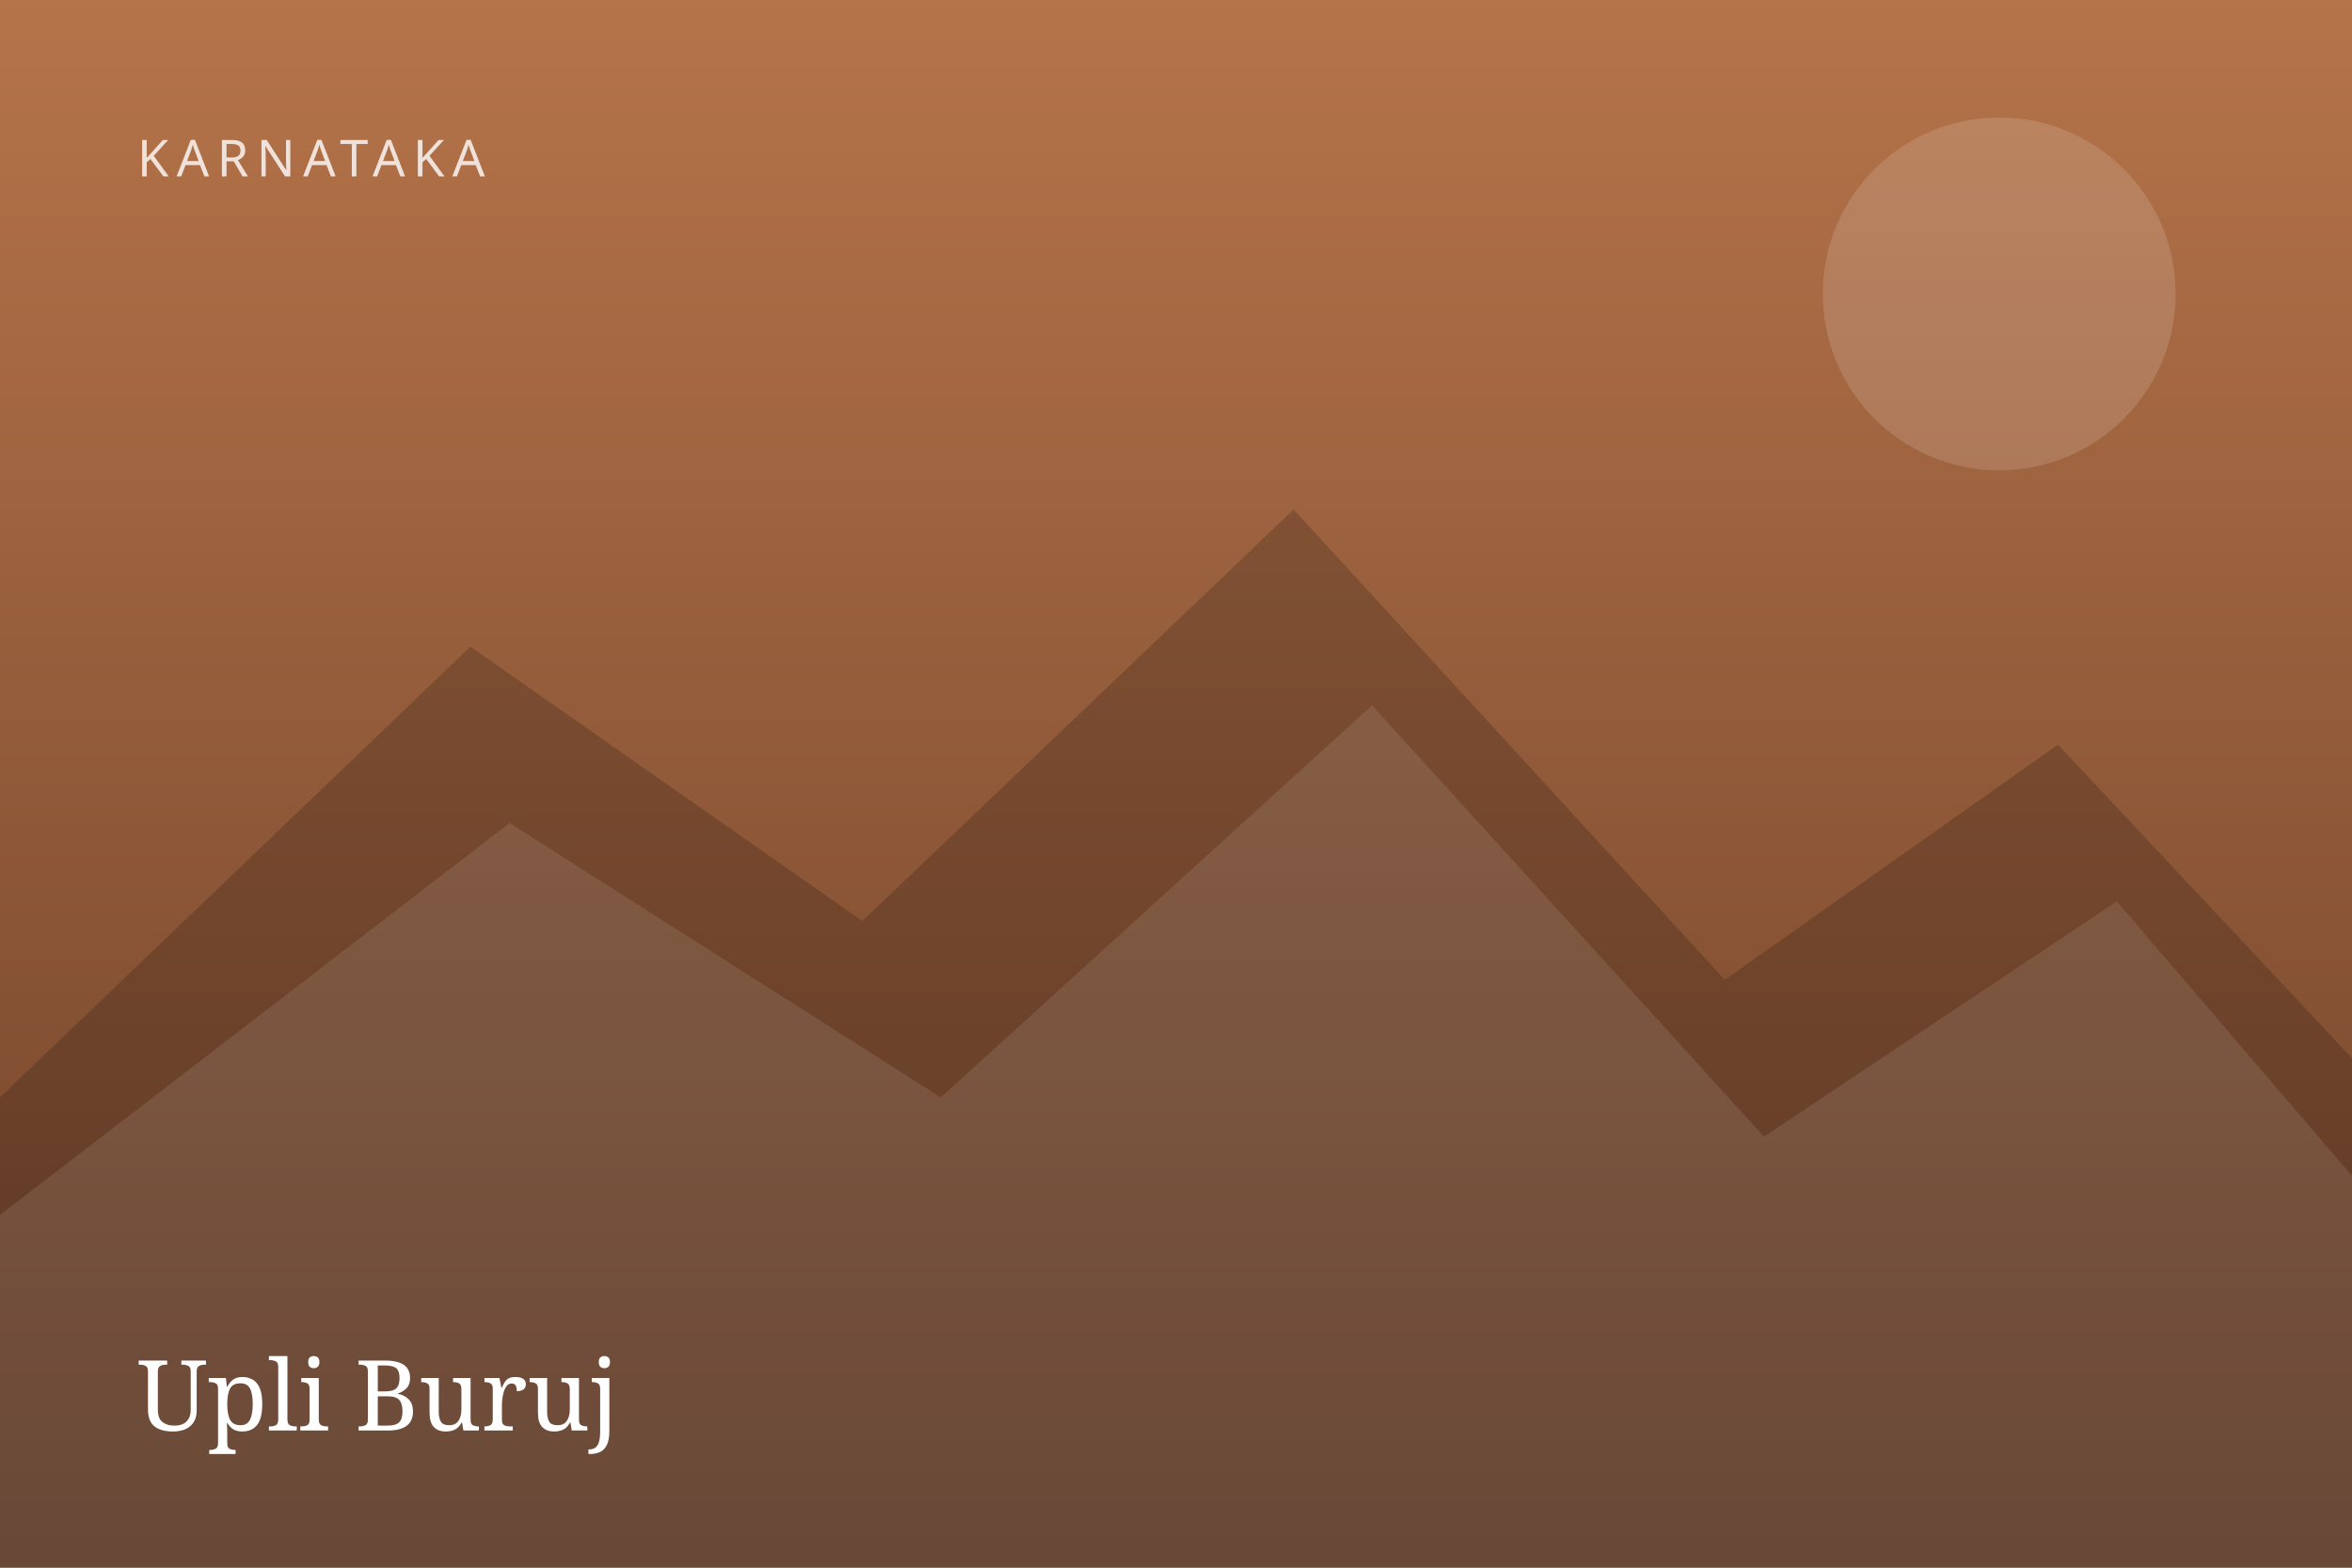
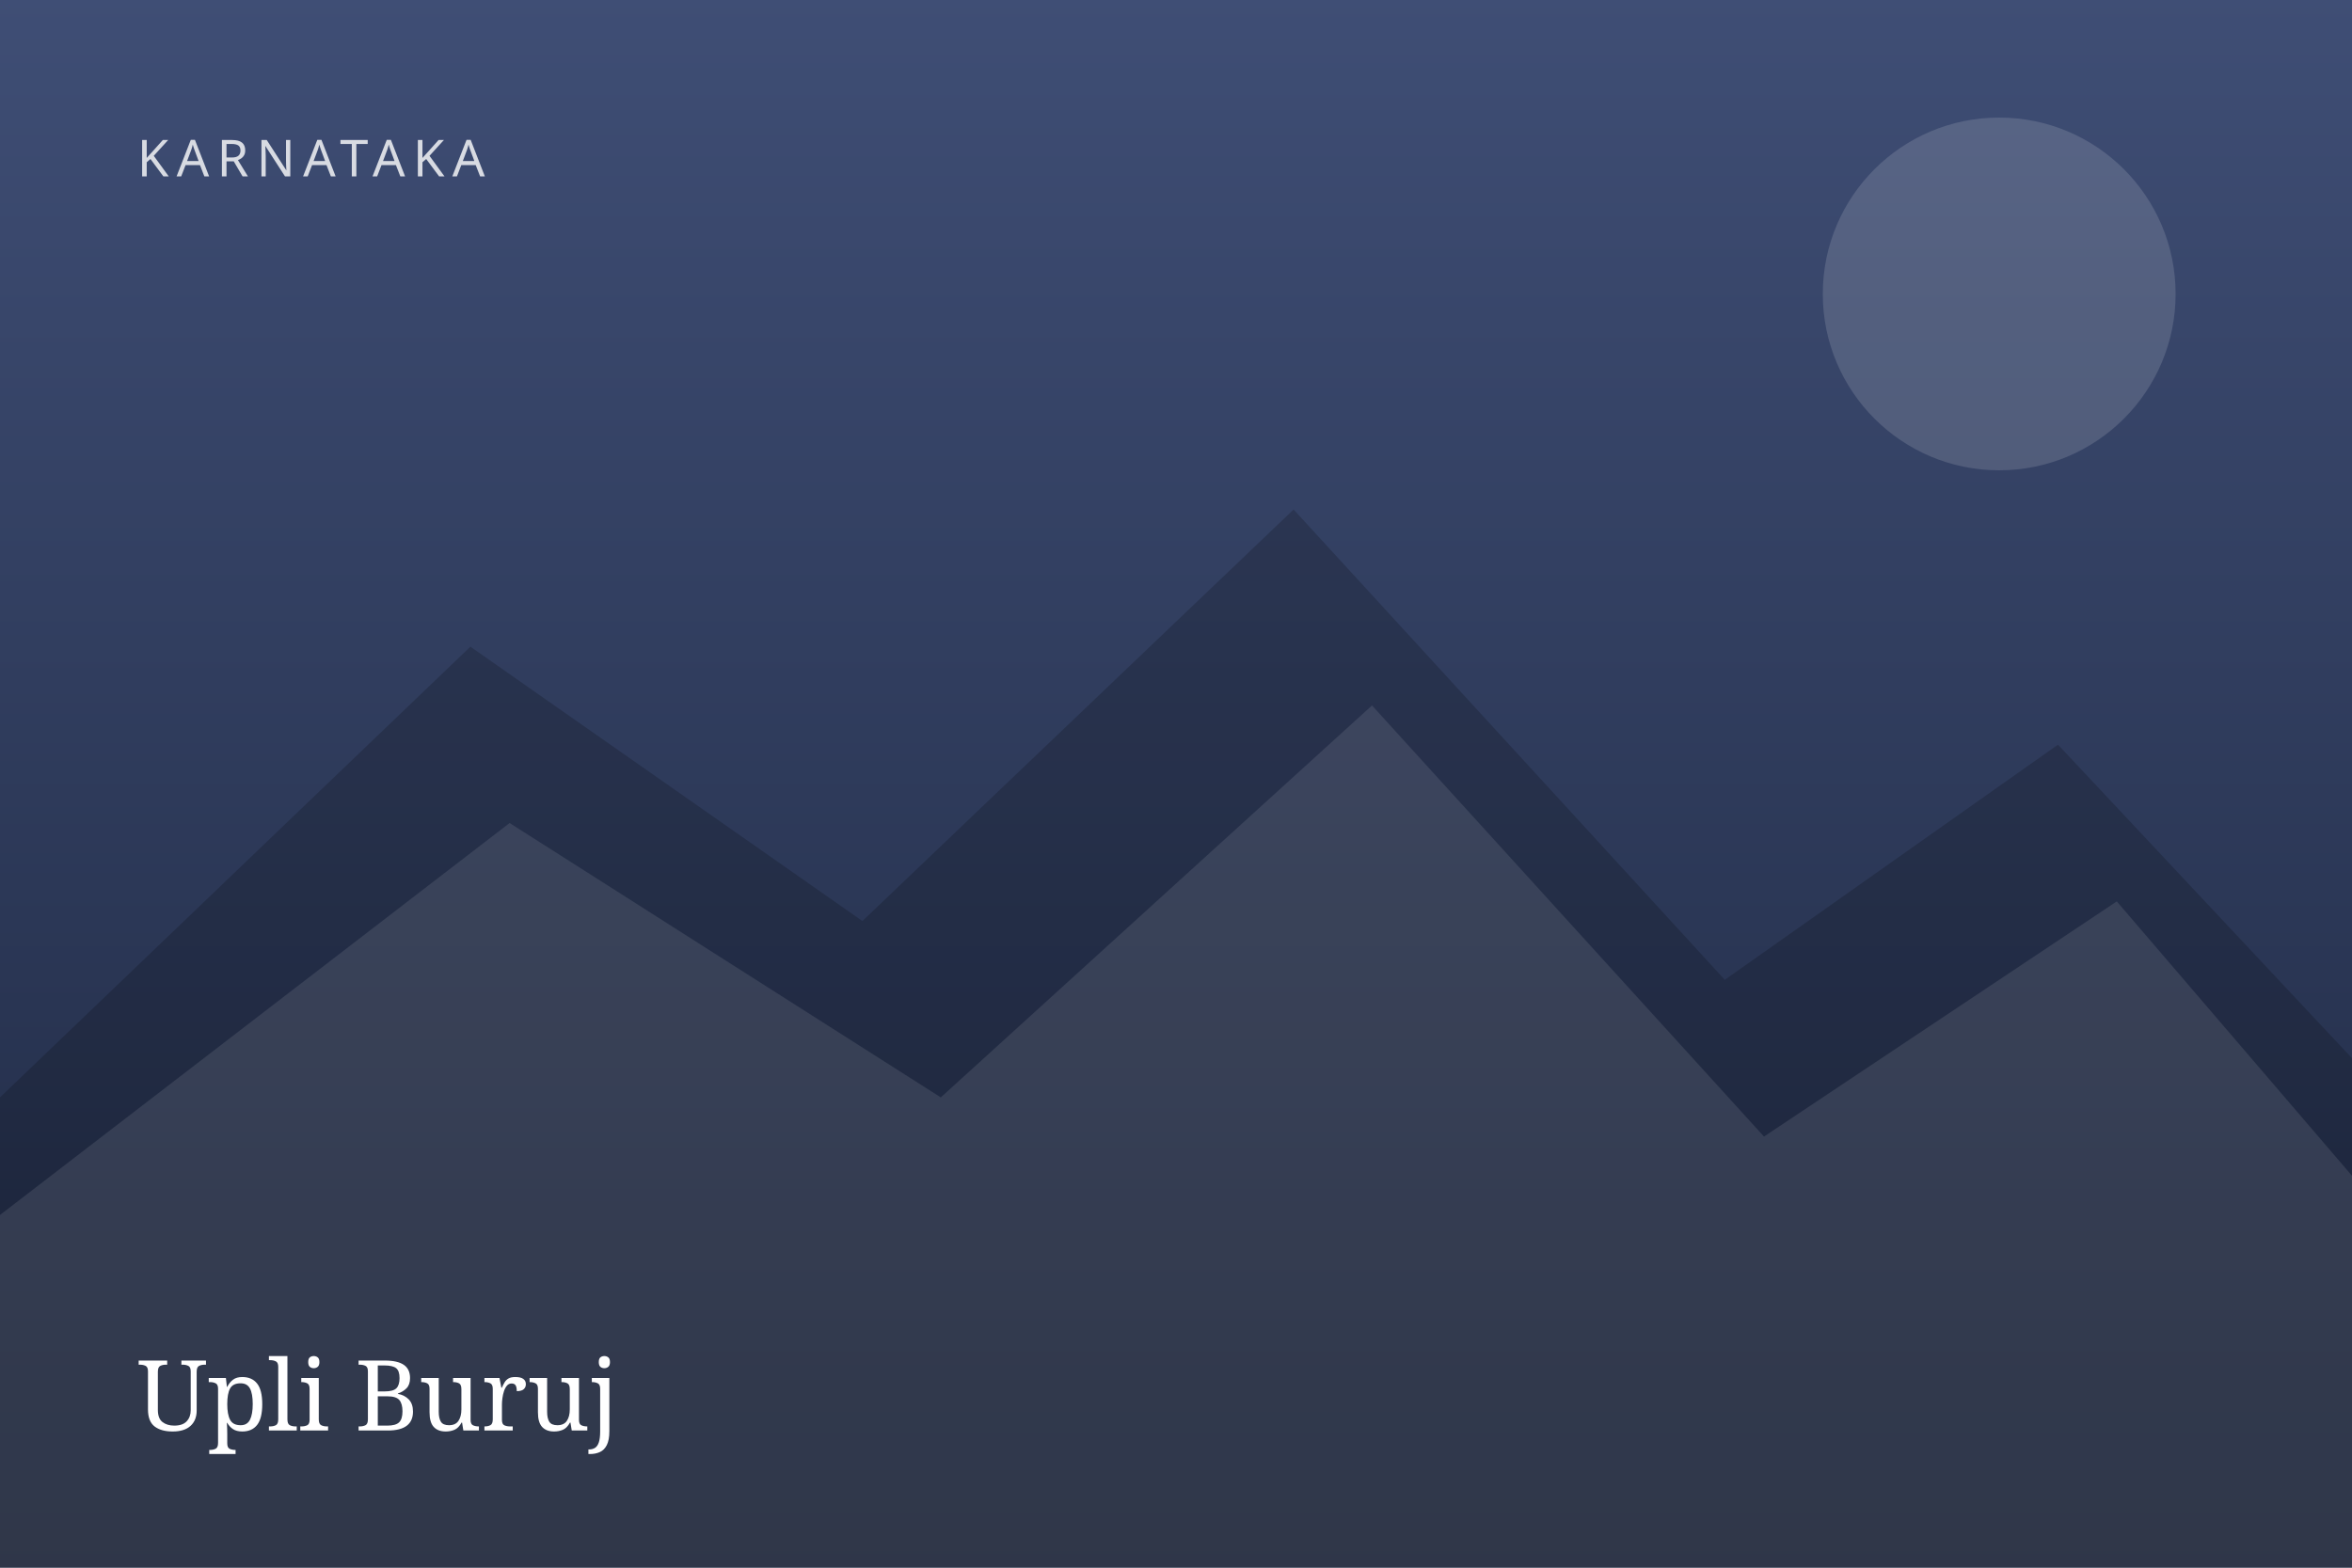
<svg xmlns="http://www.w3.org/2000/svg" viewBox="0 0 1200 800">
  <defs>
    <linearGradient id="g" x1="0" y1="0" x2="0" y2="1">
-       <stop offset="0" stop-color="#b6744a" />
-       <stop offset="1" stop-color="#6b3f28" />
+       <stop offset="0" stop-color="#3f4e75" />
+       <stop offset="1" stop-color="#1d2740" />
    </linearGradient>
  </defs>
  <rect width="1200" height="800" fill="url(#g)" />
  <circle cx="1020" cy="150" r="90" fill="#ffffff" fill-opacity="0.14" />
  <path d="M0 560 240 330 440 470 660 260 880 500 1050 380 1200 540 1200 800 0 800Z" fill="#000000" fill-opacity="0.18" />
  <path d="M0 620 260 420 480 560 700 360 900 580 1080 460 1200 600 1200 800 0 800Z" fill="#ffffff" fill-opacity="0.10" />
  <text x="70" y="730" fill="#ffffff" font-family="Georgia,serif" font-size="50">Upli Buruj</text>
  <text x="70" y="90" fill="#ffffff" fill-opacity="0.8" font-family="sans-serif" font-size="26" letter-spacing="4">KARNATAKA</text>
</svg>
